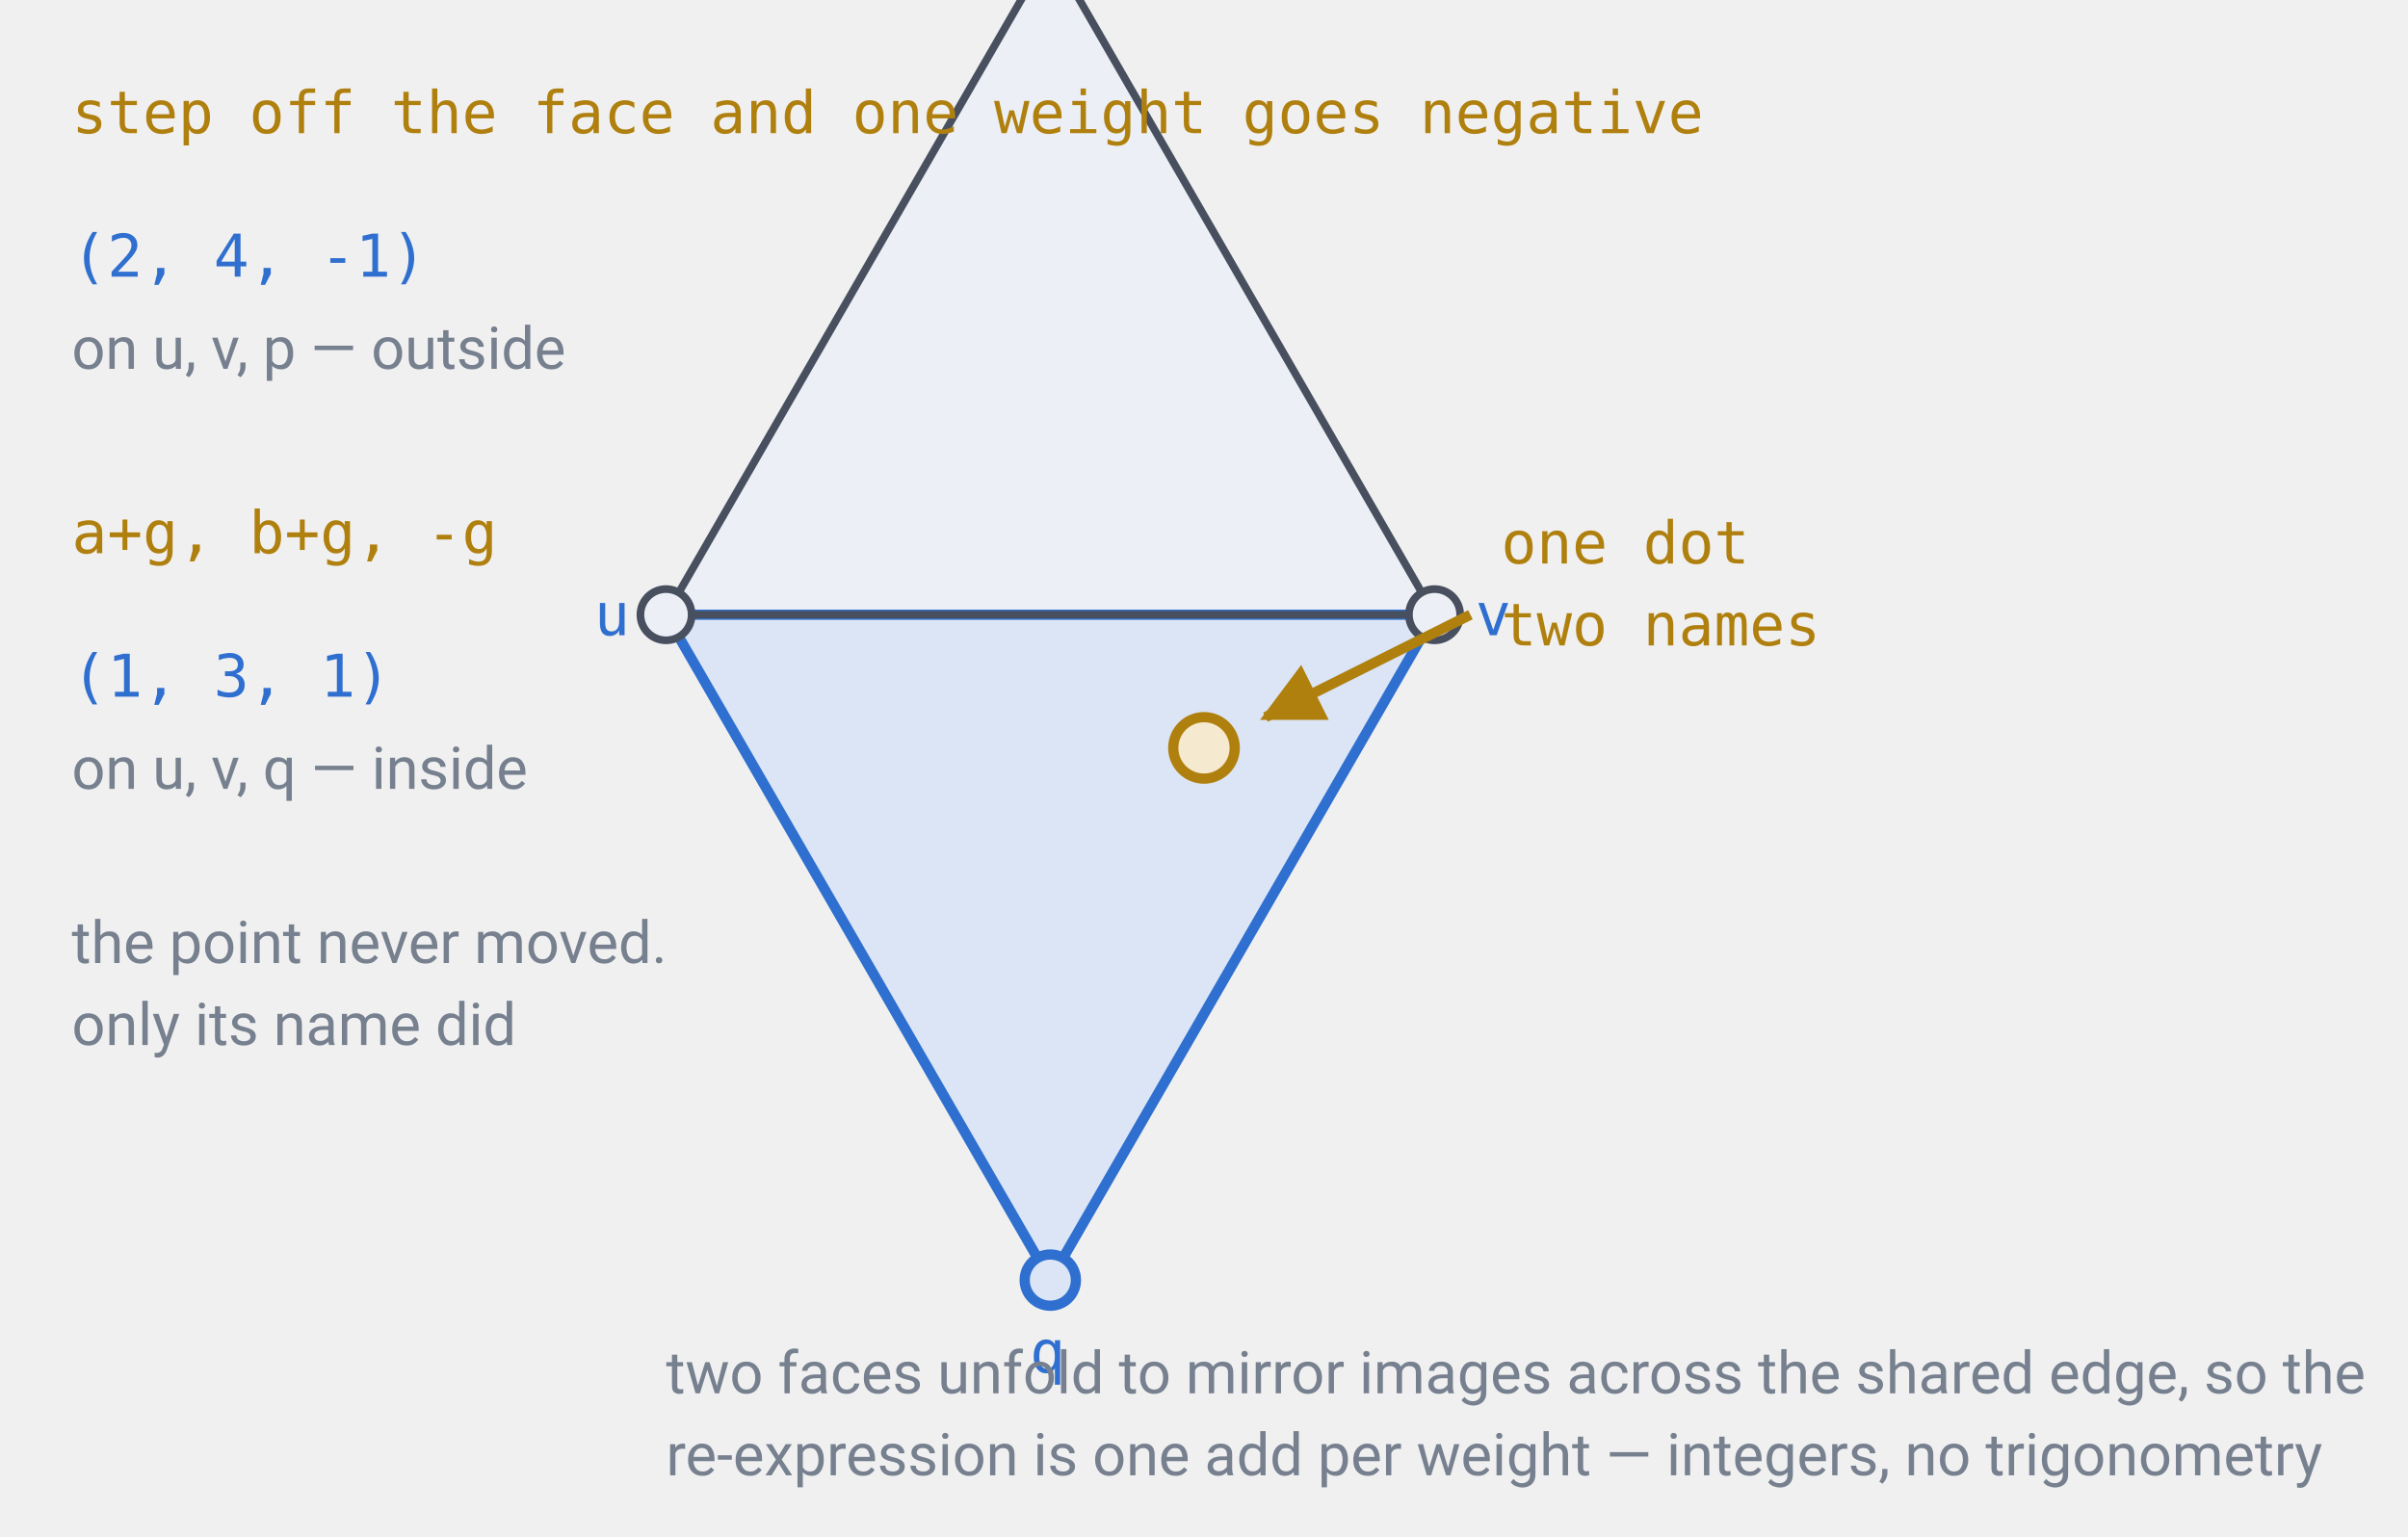
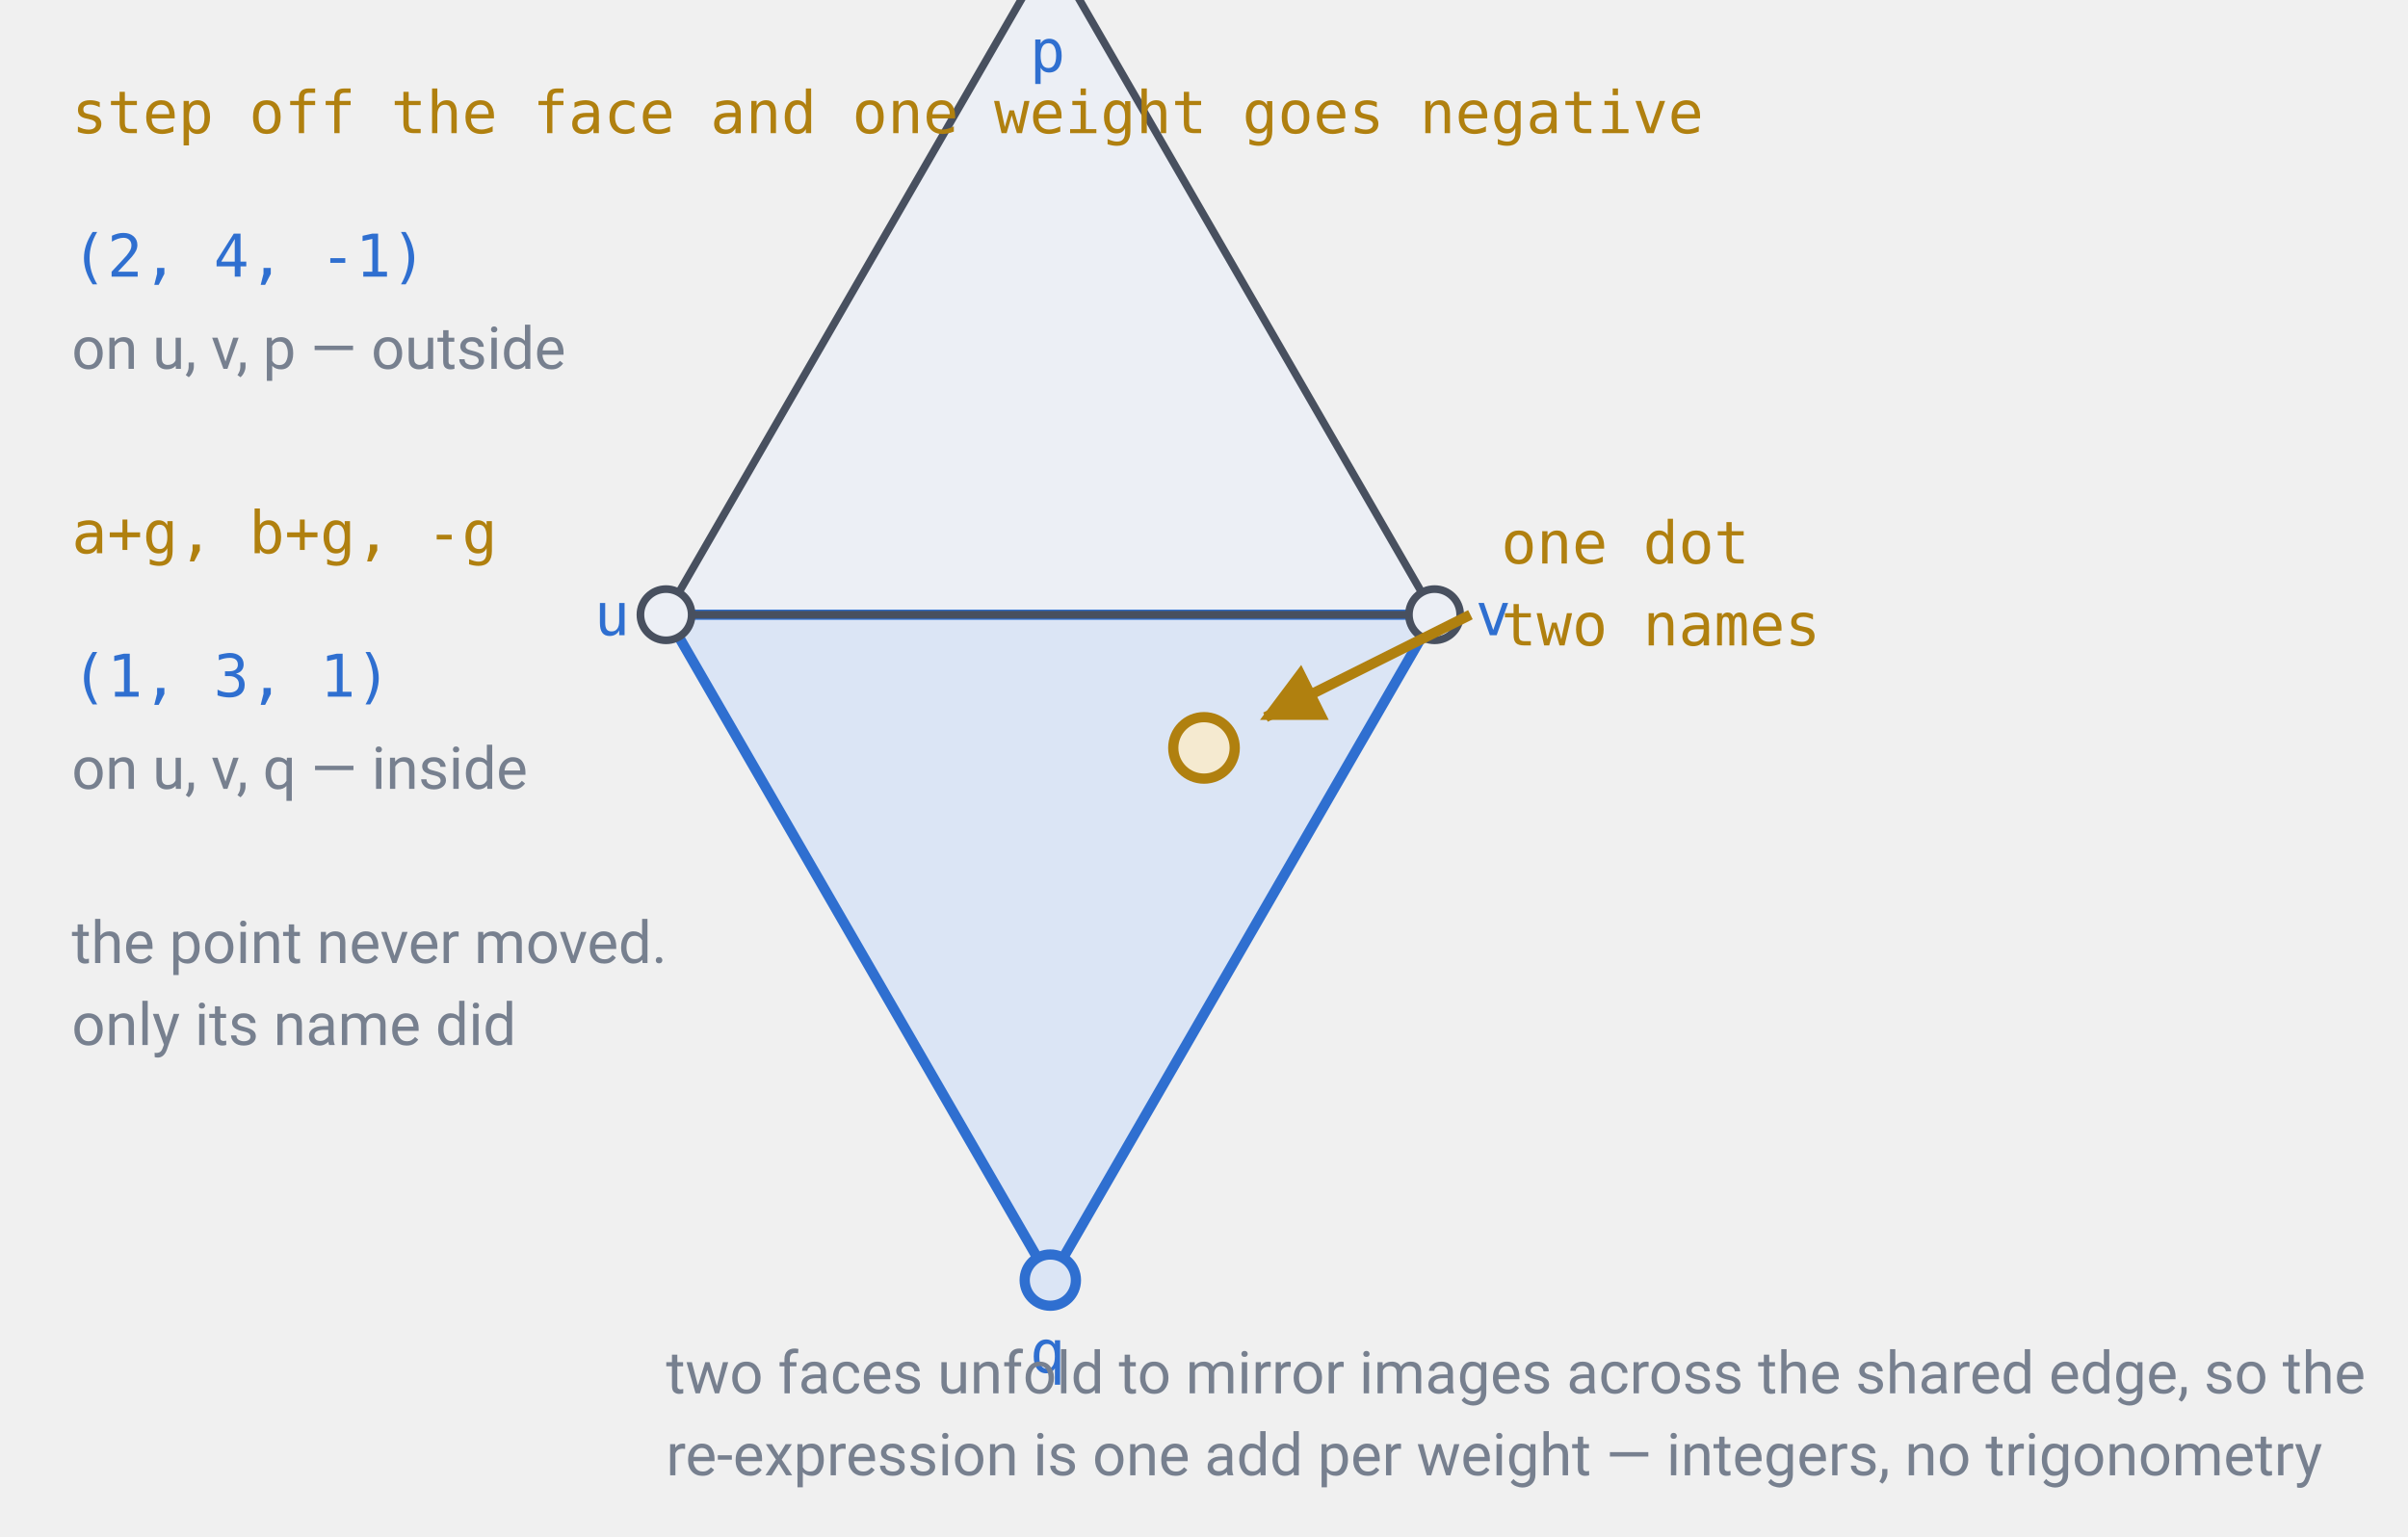
<svg xmlns="http://www.w3.org/2000/svg" viewBox="0 0 470 300" width="470" height="300">
  <style>
  .cf-l{stroke:#9aa3b2;fill:none;stroke-width:1}
  .cf-m{stroke:#48505f;fill:none;stroke-width:1.5}
  .cf-fill{fill:#eceff5;stroke:#48505f;stroke-width:1.5}
  .cf-a{stroke:#2f6fd0;fill:none;stroke-width:2}
  .cf-af{fill:#dbe5f5;stroke:#2f6fd0;stroke-width:2}
  .cf-g{stroke:#b0800f;fill:none;stroke-width:2}
  .cf-gf{fill:#f5ead0;stroke:#b0800f;stroke-width:2}
  .cf-void{fill:#ffffff;stroke:#48505f;stroke-width:1.5}
  text{font-family:ui-sans-serif,-apple-system,"Segoe UI",Roboto,Helvetica,sans-serif;font-size:12px;fill:#39404d}
  text.cf-d{fill:#77808f;font-size:11.5px}
  text.cf-c{font-family:ui-monospace,SFMono-Regular,Menlo,Consolas,monospace;font-size:11.5px;fill:#2f6fd0}
  text.cf-gd{font-family:ui-monospace,SFMono-Regular,Menlo,Consolas,monospace;font-size:11.5px;fill:#b0800f}
  text.cf-big{font-size:14px;font-weight:600}
  @media (prefers-color-scheme:dark){
    .cf-l{stroke:#5c6577} .cf-m{stroke:#aeb6c4} .cf-fill{fill:#1b2333;stroke:#aeb6c4}
    .cf-a{stroke:#6aa2f0} .cf-af{fill:#1a2942;stroke:#6aa2f0}
    .cf-g{stroke:#e0b355} .cf-gf{fill:#2a2210;stroke:#e0b355}
    .cf-void{fill:#0f141d;stroke:#aeb6c4}
    text{fill:#d3d9e4} text.cf-d{fill:#98a1b2} text.cf-c{fill:#6aa2f0} text.cf-gd{fill:#e0b355}
  }
</style>
  <defs>
    <marker id="rx" viewBox="0 0 10 10" refX="9" refY="5" markerWidth="6" markerHeight="6" orient="auto">
      <path d="M0 0 L10 5 L0 10 z" fill="#b0800f" />
    </marker>
  </defs>
  <polygon class="cf-fill" points="130.0,120.0 280.0,120.0 205.0,-9.9" />
  <polygon class="cf-af" points="130.0,120.0 280.0,120.0 205.0,249.9" />
  <path class="cf-m" d="M130.0 120.0L280.0 120.0" stroke-width="2.5" />
  <circle class="cf-fill" cx="130.0" cy="120.0" r="5" />
  <circle class="cf-fill" cx="280.0" cy="120.0" r="5" />
  <circle class="cf-fill" cx="205.0" cy="-9.9" r="5" />
  <circle class="cf-af" cx="205.0" cy="249.9" r="5" />
  <text class="cf-c" x="116.0" y="124.0">u</text>
  <text class="cf-c" x="288.0" y="124.0">v</text>
-   <text class="cf-c" x="201.0" y="-19.9">p</text>
+   <text class="cf-c" x="201.0" y="14.0">p</text>
  <text class="cf-c" x="201.0" y="267.9">q</text>
  <circle class="cf-gf" cx="235.0" cy="146.0" r="6" />
  <path class="cf-g" d="M287.0 120.0L247.0 140.0" marker-end="url(#rx)" />
  <text class="cf-gd" x="293.0" y="110.0">one dot</text>
  <text class="cf-gd" x="293.0" y="126.0">two names</text>
  <text class="cf-gd" x="14" y="26">step off the face and one weight goes negative</text>
  <text class="cf-c" x="14" y="54">(2, 4, -1)</text>
  <text class="cf-d" x="14" y="72">on u, v, p — outside</text>
  <text class="cf-gd" x="14" y="108">a+g,  b+g,  -g</text>
  <text class="cf-c" x="14" y="136">(1, 3, 1)</text>
  <text class="cf-d" x="14" y="154">on u, v, q — inside</text>
  <text class="cf-d" x="14" y="188">the point never moved.</text>
  <text class="cf-d" x="14" y="204">only its name did</text>
  <text class="cf-d" x="130" y="272">two faces unfold to mirror images across the shared edge, so the</text>
  <text class="cf-d" x="130" y="288">re-expression is one add per weight — integers, no trigonometry</text>
</svg>
